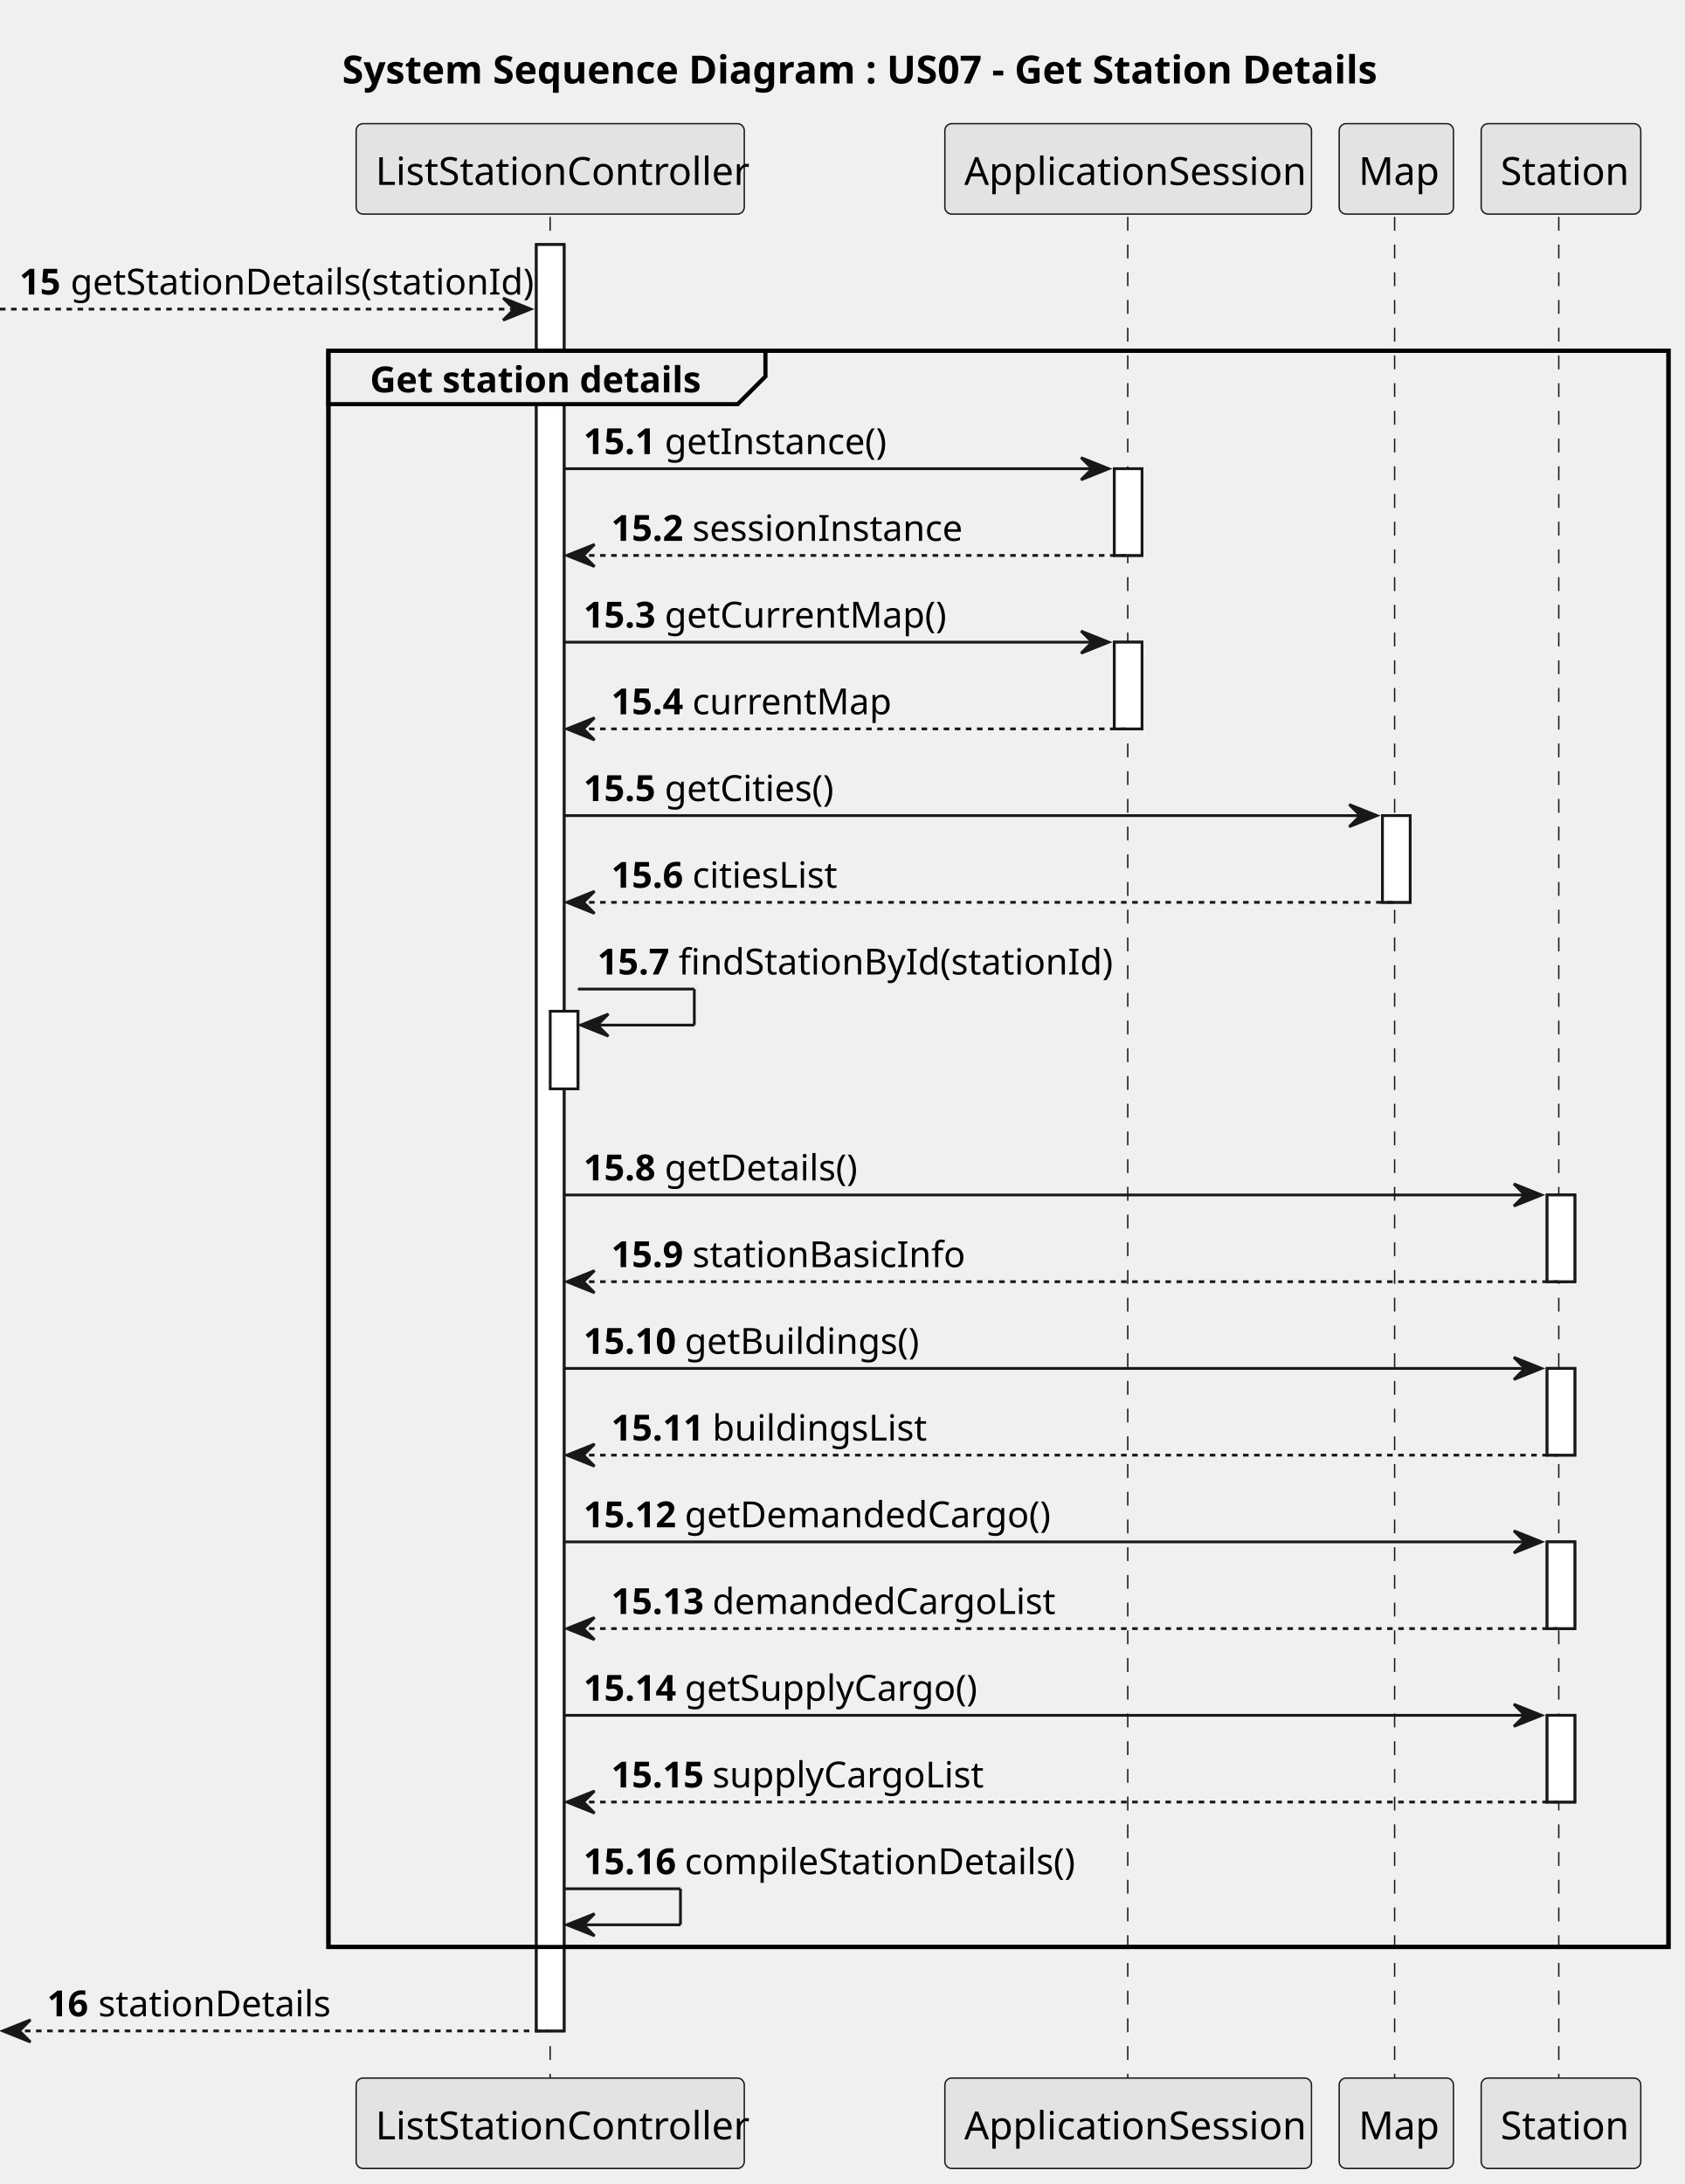
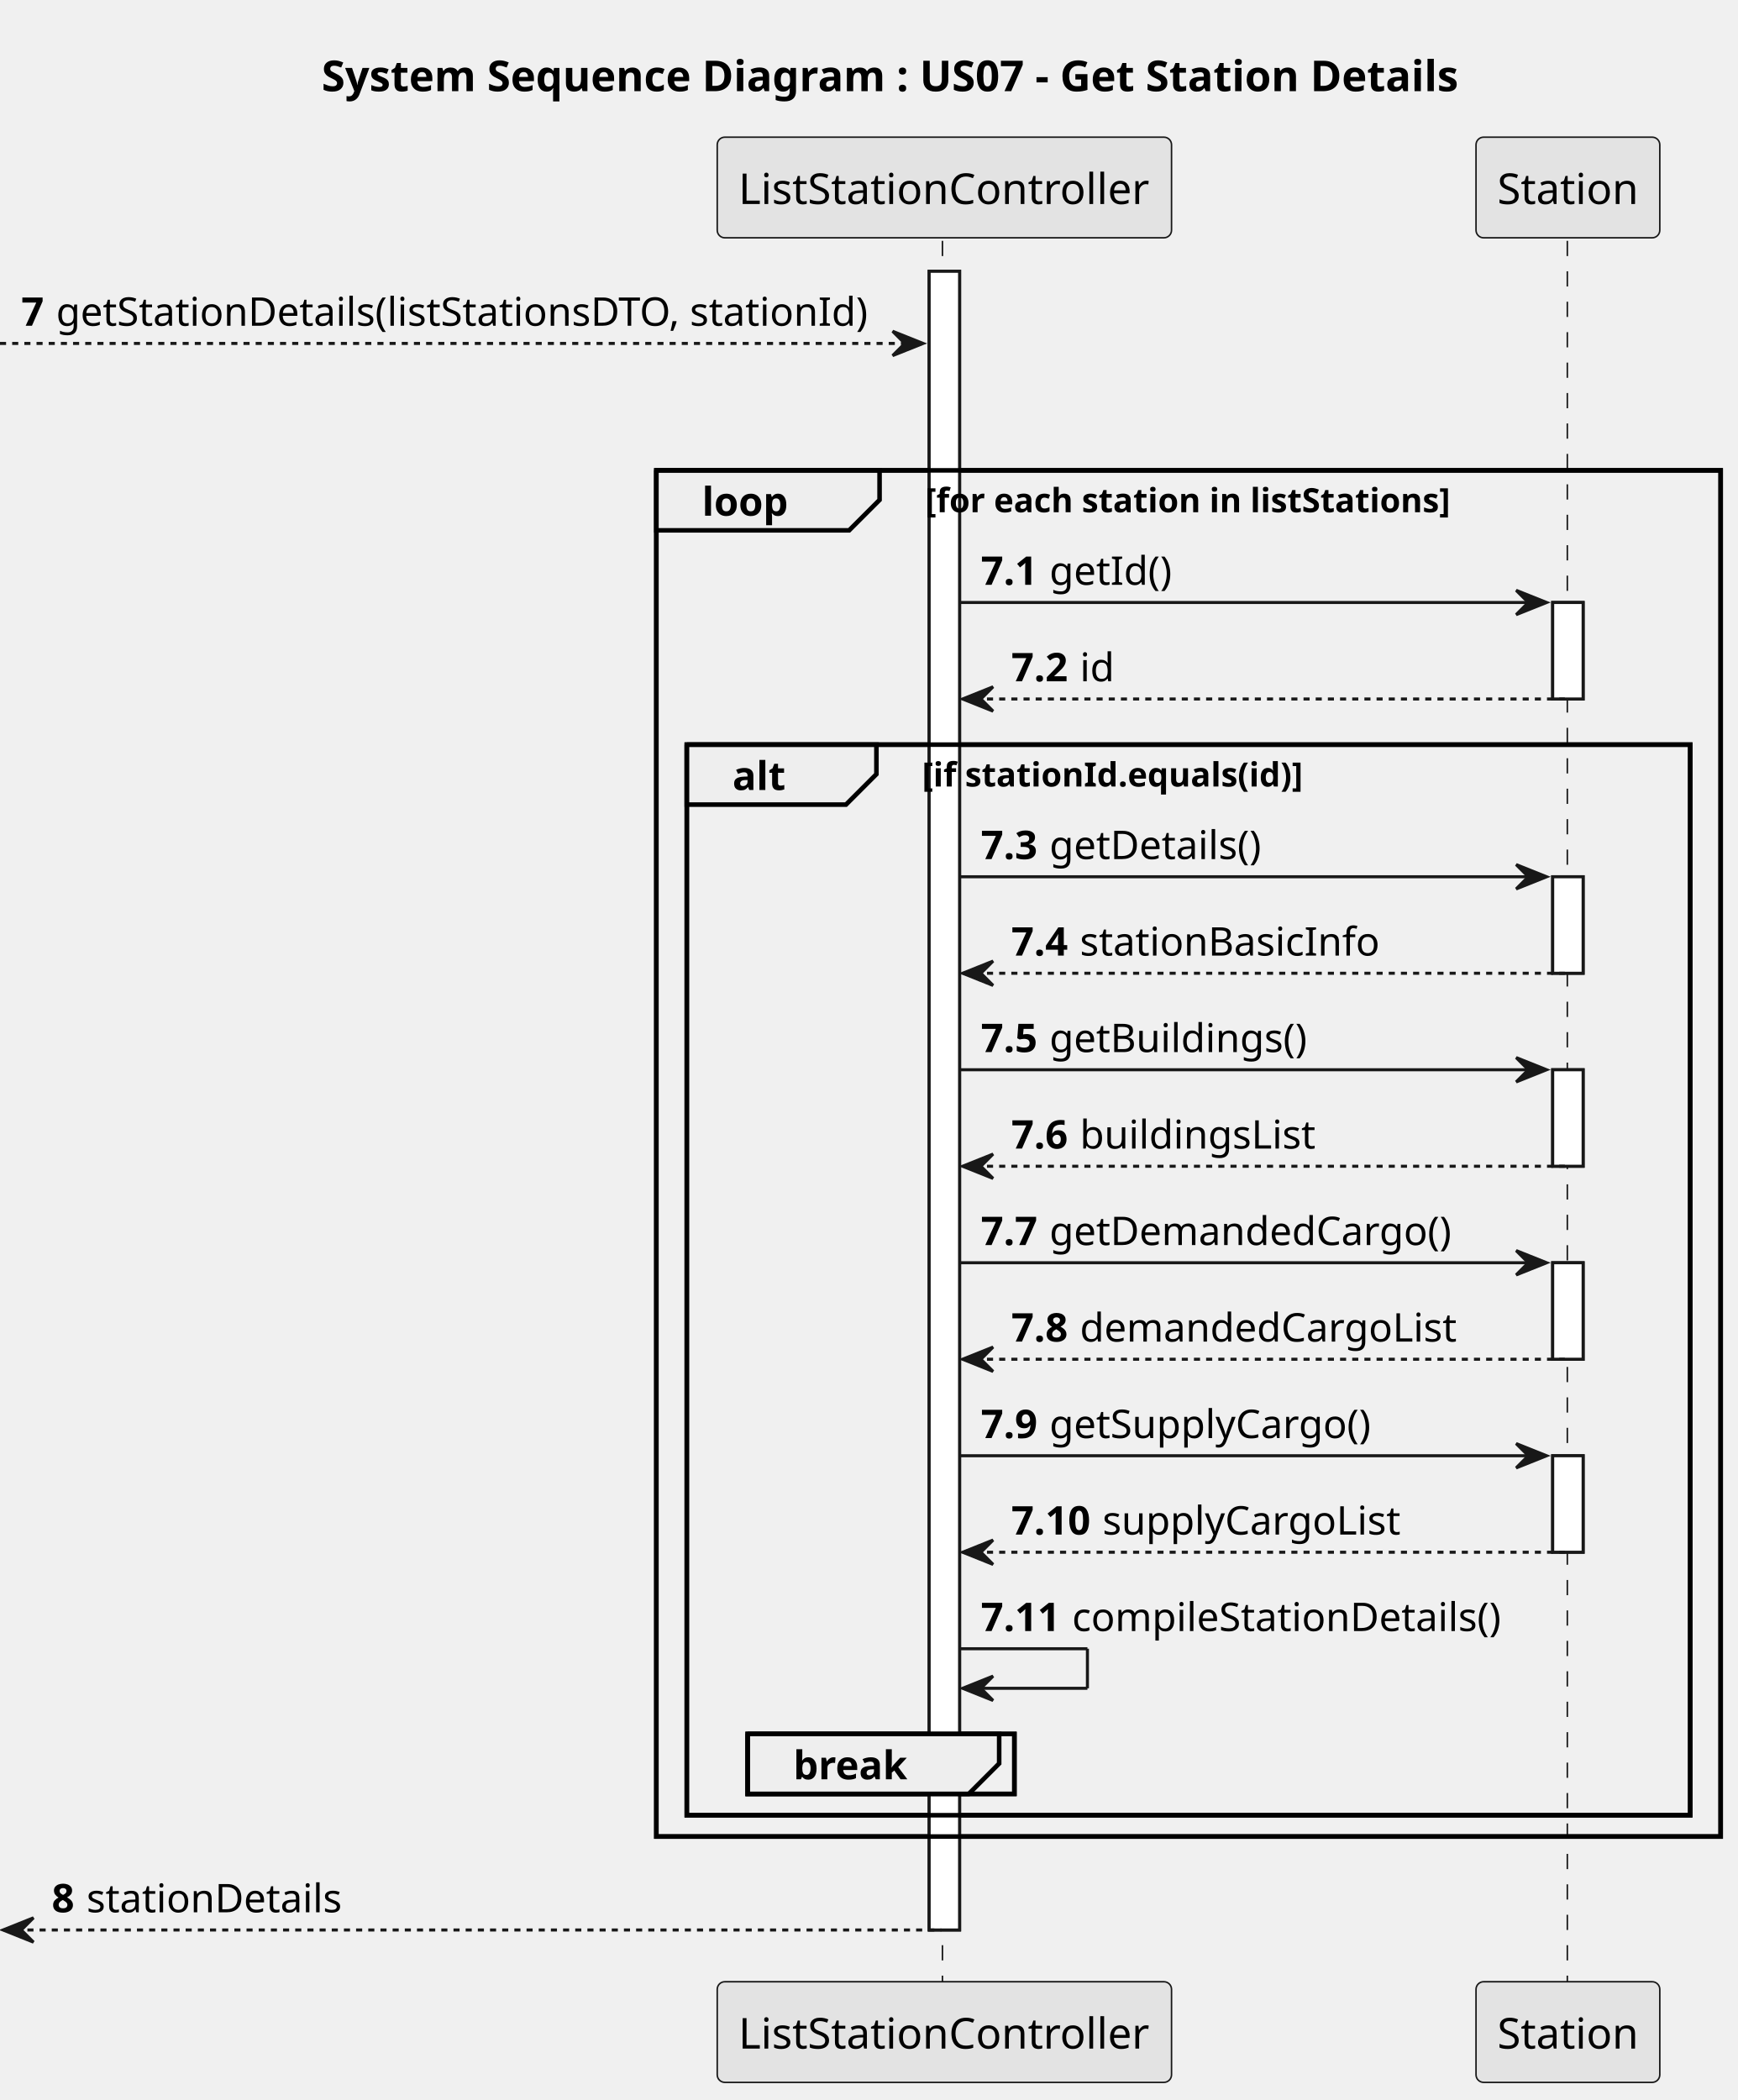
- <svg xmlns="http://www.w3.org/2000/svg" contentStyleType="text/css" height="788px" preserveAspectRatio="none" style="width:608px;height:788px;background:#FFFFFF;" version="1.1" viewBox="0 0 608 788" width="608px" zoomAndPan="magnify">
+ <svg xmlns="http://www.w3.org/2000/svg" contentStyleType="text/css" height="690px" preserveAspectRatio="none" style="width:571px;height:690px;background:#FFFFFF;" version="1.1" viewBox="0 0 571 690" width="571px" zoomAndPan="magnify">
  <defs />
  <g>
-     <text fill="#000000" font-family="sans-serif" font-size="14" font-weight="bold" lengthAdjust="spacing" textLength="364.116" x="123.472" y="30.107">System Sequence Diagram : US07 - Get Station Details</text>
-     <rect fill="#FFFFFF" height="644.529" style="stroke:#181818;stroke-width:1.0;" width="10" x="193.542" y="88.242" />
-     <rect fill="#FFFFFF" height="28" style="stroke:#181818;stroke-width:1.0;" width="10" x="198.542" y="364.861" />
-     <rect fill="#FFFFFF" height="31.291" style="stroke:#181818;stroke-width:1.0;" width="10" x="402.091" y="169.115" />
-     <rect fill="#FFFFFF" height="31.291" style="stroke:#181818;stroke-width:1.0;" width="10" x="402.091" y="231.697" />
-     <rect fill="#FFFFFF" height="31.291" style="stroke:#181818;stroke-width:1.0;" width="10" x="498.856" y="294.279" />
-     <rect fill="#FFFFFF" height="31.291" style="stroke:#181818;stroke-width:1.0;" width="10" x="558.267" y="431.152" />
-     <rect fill="#FFFFFF" height="31.291" style="stroke:#181818;stroke-width:1.0;" width="10" x="558.267" y="493.734" />
-     <rect fill="#FFFFFF" height="31.291" style="stroke:#181818;stroke-width:1.0;" width="10" x="558.267" y="556.316" />
-     <rect fill="#FFFFFF" height="31.291" style="stroke:#181818;stroke-width:1.0;" width="10" x="558.267" y="618.898" />
-     <rect fill="none" height="575.947" style="stroke:#000000;stroke-width:1.5;" width="483.548" x="118.512" y="126.533" />
-     <line style="stroke:#181818;stroke-width:0.5;stroke-dasharray:5.0,5.0;" x1="198.512" x2="198.512" y1="78.242" y2="750.771" />
-     <line style="stroke:#181818;stroke-width:0.5;stroke-dasharray:5.0,5.0;" x1="406.943" x2="406.943" y1="78.242" y2="750.771" />
-     <line style="stroke:#181818;stroke-width:0.5;stroke-dasharray:5.0,5.0;" x1="503.239" x2="503.239" y1="78.242" y2="750.771" />
-     <line style="stroke:#181818;stroke-width:0.5;stroke-dasharray:5.0,5.0;" x1="562.474" x2="562.474" y1="78.242" y2="750.771" />
-     <rect fill="#E3E3E3" height="32.621" rx="2.5" ry="2.5" style="stroke:#181818;stroke-width:0.5;" width="140.061" x="128.512" y="44.621" />
-     <text fill="#000000" font-family="sans-serif" font-size="14" lengthAdjust="spacing" textLength="126.061" x="135.512" y="66.728">ListStationController</text>
-     <rect fill="#E3E3E3" height="32.621" rx="2.5" ry="2.5" style="stroke:#181818;stroke-width:0.5;" width="140.061" x="128.512" y="749.771" />
-     <text fill="#000000" font-family="sans-serif" font-size="14" lengthAdjust="spacing" textLength="126.061" x="135.512" y="771.879">ListStationController</text>
-     <rect fill="#E3E3E3" height="32.621" rx="2.5" ry="2.5" style="stroke:#181818;stroke-width:0.5;" width="132.296" x="340.943" y="44.621" />
-     <text fill="#000000" font-family="sans-serif" font-size="14" lengthAdjust="spacing" textLength="118.296" x="347.943" y="66.728">ApplicationSession</text>
-     <rect fill="#E3E3E3" height="32.621" rx="2.5" ry="2.5" style="stroke:#181818;stroke-width:0.5;" width="132.296" x="340.943" y="749.771" />
-     <text fill="#000000" font-family="sans-serif" font-size="14" lengthAdjust="spacing" textLength="118.296" x="347.943" y="771.879">ApplicationSession</text>
-     <rect fill="#E3E3E3" height="32.621" rx="2.5" ry="2.5" style="stroke:#181818;stroke-width:0.5;" width="41.234" x="483.239" y="44.621" />
-     <text fill="#000000" font-family="sans-serif" font-size="14" lengthAdjust="spacing" textLength="27.234" x="490.239" y="66.728">Map</text>
-     <rect fill="#E3E3E3" height="32.621" rx="2.5" ry="2.5" style="stroke:#181818;stroke-width:0.5;" width="41.234" x="483.239" y="749.771" />
-     <text fill="#000000" font-family="sans-serif" font-size="14" lengthAdjust="spacing" textLength="27.234" x="490.239" y="771.879">Map</text>
-     <rect fill="#E3E3E3" height="32.621" rx="2.5" ry="2.5" style="stroke:#181818;stroke-width:0.5;" width="57.586" x="534.474" y="44.621" />
-     <text fill="#000000" font-family="sans-serif" font-size="14" lengthAdjust="spacing" textLength="43.586" x="541.474" y="66.728">Station</text>
-     <rect fill="#E3E3E3" height="32.621" rx="2.5" ry="2.5" style="stroke:#181818;stroke-width:0.5;" width="57.586" x="534.474" y="749.771" />
-     <text fill="#000000" font-family="sans-serif" font-size="14" lengthAdjust="spacing" textLength="43.586" x="541.474" y="771.879">Station</text>
-     <rect fill="#FFFFFF" height="644.529" style="stroke:#181818;stroke-width:1.0;" width="10" x="193.542" y="88.242" />
-     <rect fill="#FFFFFF" height="28" style="stroke:#181818;stroke-width:1.0;" width="10" x="198.542" y="364.861" />
-     <rect fill="#FFFFFF" height="31.291" style="stroke:#181818;stroke-width:1.0;" width="10" x="402.091" y="169.115" />
-     <rect fill="#FFFFFF" height="31.291" style="stroke:#181818;stroke-width:1.0;" width="10" x="402.091" y="231.697" />
-     <rect fill="#FFFFFF" height="31.291" style="stroke:#181818;stroke-width:1.0;" width="10" x="498.856" y="294.279" />
-     <rect fill="#FFFFFF" height="31.291" style="stroke:#181818;stroke-width:1.0;" width="10" x="558.267" y="431.152" />
-     <rect fill="#FFFFFF" height="31.291" style="stroke:#181818;stroke-width:1.0;" width="10" x="558.267" y="493.734" />
-     <rect fill="#FFFFFF" height="31.291" style="stroke:#181818;stroke-width:1.0;" width="10" x="558.267" y="556.316" />
-     <rect fill="#FFFFFF" height="31.291" style="stroke:#181818;stroke-width:1.0;" width="10" x="558.267" y="618.898" />
-     <polygon fill="#181818" points="181.542,107.533,191.542,111.533,181.542,115.533,185.542,111.533" style="stroke:#181818;stroke-width:1.0;" />
-     <line style="stroke:#181818;stroke-width:1.0;stroke-dasharray:2.0,2.0;" x1="0" x2="187.542" y1="111.533" y2="111.533" />
-     <text fill="#000000" font-family="sans-serif" font-size="13" font-weight="bold" lengthAdjust="spacing" textLength="14.46" x="7" y="106.27">15</text>
-     <text fill="#000000" font-family="sans-serif" font-size="13" lengthAdjust="spacing" textLength="156.083" x="25.46" y="106.27">getStationDetails(stationId)</text>
-     <path d="M118.512,126.533 L276.202,126.533 L276.202,135.824 L266.202,145.824 L118.512,145.824 L118.512,126.533 " fill="#EEEEEE" style="stroke:#000000;stroke-width:1.5;" />
-     <rect fill="none" height="575.947" style="stroke:#000000;stroke-width:1.5;" width="483.548" x="118.512" y="126.533" />
-     <text fill="#000000" font-family="sans-serif" font-size="13" font-weight="bold" lengthAdjust="spacing" textLength="112.69" x="133.512" y="141.561">Get station details</text>
-     <polygon fill="#181818" points="390.091,165.115,400.091,169.115,390.091,173.115,394.091,169.115" style="stroke:#181818;stroke-width:1.0;" />
-     <line style="stroke:#181818;stroke-width:1.0;" x1="203.542" x2="396.091" y1="169.115" y2="169.115" />
-     <text fill="#000000" font-family="sans-serif" font-size="13" font-weight="bold" lengthAdjust="spacing" textLength="25.302" x="210.542" y="163.852">15.1</text>
-     <text fill="#000000" font-family="sans-serif" font-size="13" lengthAdjust="spacing" textLength="75.874" x="239.844" y="163.852">getInstance()</text>
-     <polygon fill="#181818" points="214.542,196.406,204.542,200.406,214.542,204.406,210.542,200.406" style="stroke:#181818;stroke-width:1.0;" />
-     <line style="stroke:#181818;stroke-width:1.0;stroke-dasharray:2.0,2.0;" x1="208.542" x2="406.091" y1="200.406" y2="200.406" />
-     <text fill="#000000" font-family="sans-serif" font-size="13" font-weight="bold" lengthAdjust="spacing" textLength="25.302" x="220.542" y="195.144">15.2</text>
-     <text fill="#000000" font-family="sans-serif" font-size="13" lengthAdjust="spacing" textLength="93.222" x="249.844" y="195.144">sessionInstance</text>
-     <polygon fill="#181818" points="390.091,227.697,400.091,231.697,390.091,235.697,394.091,231.697" style="stroke:#181818;stroke-width:1.0;" />
-     <line style="stroke:#181818;stroke-width:1.0;" x1="203.542" x2="396.091" y1="231.697" y2="231.697" />
-     <text fill="#000000" font-family="sans-serif" font-size="13" font-weight="bold" lengthAdjust="spacing" textLength="25.302" x="210.542" y="226.435">15.3</text>
-     <text fill="#000000" font-family="sans-serif" font-size="13" lengthAdjust="spacing" textLength="95.367" x="239.844" y="226.435">getCurrentMap()</text>
-     <polygon fill="#181818" points="214.542,258.988,204.542,262.988,214.542,266.988,210.542,262.988" style="stroke:#181818;stroke-width:1.0;" />
-     <line style="stroke:#181818;stroke-width:1.0;stroke-dasharray:2.0,2.0;" x1="208.542" x2="406.091" y1="262.988" y2="262.988" />
-     <text fill="#000000" font-family="sans-serif" font-size="13" font-weight="bold" lengthAdjust="spacing" textLength="25.302" x="220.542" y="257.726">15.4</text>
-     <text fill="#000000" font-family="sans-serif" font-size="13" lengthAdjust="spacing" textLength="65.749" x="249.844" y="257.726">currentMap</text>
-     <polygon fill="#181818" points="486.856,290.279,496.856,294.279,486.856,298.279,490.856,294.279" style="stroke:#181818;stroke-width:1.0;" />
-     <line style="stroke:#181818;stroke-width:1.0;" x1="203.542" x2="492.856" y1="294.279" y2="294.279" />
-     <text fill="#000000" font-family="sans-serif" font-size="13" font-weight="bold" lengthAdjust="spacing" textLength="25.302" x="210.542" y="289.017">15.5</text>
-     <text fill="#000000" font-family="sans-serif" font-size="13" lengthAdjust="spacing" textLength="59.236" x="239.844" y="289.017">getCities()</text>
-     <polygon fill="#181818" points="214.542,321.57,204.542,325.57,214.542,329.57,210.542,325.57" style="stroke:#181818;stroke-width:1.0;" />
-     <line style="stroke:#181818;stroke-width:1.0;stroke-dasharray:2.0,2.0;" x1="208.542" x2="502.856" y1="325.57" y2="325.57" />
-     <text fill="#000000" font-family="sans-serif" font-size="13" font-weight="bold" lengthAdjust="spacing" textLength="25.302" x="220.542" y="320.308">15.6</text>
-     <text fill="#000000" font-family="sans-serif" font-size="13" lengthAdjust="spacing" textLength="49.848" x="249.844" y="320.308">citiesList</text>
-     <line style="stroke:#181818;stroke-width:1.0;" x1="208.542" x2="250.542" y1="356.861" y2="356.861" />
-     <line style="stroke:#181818;stroke-width:1.0;" x1="250.542" x2="250.542" y1="356.861" y2="369.861" />
-     <line style="stroke:#181818;stroke-width:1.0;" x1="209.542" x2="250.542" y1="369.861" y2="369.861" />
-     <polygon fill="#181818" points="219.542,365.861,209.542,369.861,219.542,373.861,215.542,369.861" style="stroke:#181818;stroke-width:1.0;" />
-     <text fill="#000000" font-family="sans-serif" font-size="13" font-weight="bold" lengthAdjust="spacing" textLength="25.302" x="215.542" y="351.599">15.7</text>
-     <text fill="#000000" font-family="sans-serif" font-size="13" lengthAdjust="spacing" textLength="145.247" x="244.844" y="351.599">findStationById(stationId)</text>
-     <polygon fill="#181818" points="546.267,427.152,556.267,431.152,546.267,435.152,550.267,431.152" style="stroke:#181818;stroke-width:1.0;" />
-     <line style="stroke:#181818;stroke-width:1.0;" x1="203.542" x2="552.267" y1="431.152" y2="431.152" />
-     <text fill="#000000" font-family="sans-serif" font-size="13" font-weight="bold" lengthAdjust="spacing" textLength="25.302" x="210.542" y="425.89">15.8</text>
-     <text fill="#000000" font-family="sans-serif" font-size="13" lengthAdjust="spacing" textLength="66.466" x="239.844" y="425.89">getDetails()</text>
-     <polygon fill="#181818" points="214.542,458.443,204.542,462.443,214.542,466.443,210.542,462.443" style="stroke:#181818;stroke-width:1.0;" />
-     <line style="stroke:#181818;stroke-width:1.0;stroke-dasharray:2.0,2.0;" x1="208.542" x2="562.267" y1="462.443" y2="462.443" />
-     <text fill="#000000" font-family="sans-serif" font-size="13" font-weight="bold" lengthAdjust="spacing" textLength="25.302" x="220.542" y="457.181">15.9</text>
-     <text fill="#000000" font-family="sans-serif" font-size="13" lengthAdjust="spacing" textLength="91.774" x="249.844" y="457.181">stationBasicInfo</text>
-     <polygon fill="#181818" points="546.267,489.734,556.267,493.734,546.267,497.734,550.267,493.734" style="stroke:#181818;stroke-width:1.0;" />
-     <line style="stroke:#181818;stroke-width:1.0;" x1="203.542" x2="552.267" y1="493.734" y2="493.734" />
-     <text fill="#000000" font-family="sans-serif" font-size="13" font-weight="bold" lengthAdjust="spacing" textLength="32.532" x="210.542" y="488.472">15.10</text>
-     <text fill="#000000" font-family="sans-serif" font-size="13" lengthAdjust="spacing" textLength="79.485" x="247.074" y="488.472">getBuildings()</text>
-     <polygon fill="#181818" points="214.542,521.025,204.542,525.025,214.542,529.025,210.542,525.025" style="stroke:#181818;stroke-width:1.0;" />
-     <line style="stroke:#181818;stroke-width:1.0;stroke-dasharray:2.0,2.0;" x1="208.542" x2="562.267" y1="525.025" y2="525.025" />
-     <text fill="#000000" font-family="sans-serif" font-size="13" font-weight="bold" lengthAdjust="spacing" textLength="32.532" x="220.542" y="519.763">15.11</text>
-     <text fill="#000000" font-family="sans-serif" font-size="13" lengthAdjust="spacing" textLength="71.544" x="257.074" y="519.763">buildingsList</text>
-     <polygon fill="#181818" points="546.267,552.316,556.267,556.316,546.267,560.316,550.267,556.316" style="stroke:#181818;stroke-width:1.0;" />
-     <line style="stroke:#181818;stroke-width:1.0;" x1="203.542" x2="552.267" y1="556.316" y2="556.316" />
-     <text fill="#000000" font-family="sans-serif" font-size="13" font-weight="bold" lengthAdjust="spacing" textLength="32.532" x="210.542" y="551.054">15.12</text>
-     <text fill="#000000" font-family="sans-serif" font-size="13" lengthAdjust="spacing" textLength="125.734" x="247.074" y="551.054">getDemandedCargo()</text>
-     <polygon fill="#181818" points="214.542,583.607,204.542,587.607,214.542,591.607,210.542,587.607" style="stroke:#181818;stroke-width:1.0;" />
-     <line style="stroke:#181818;stroke-width:1.0;stroke-dasharray:2.0,2.0;" x1="208.542" x2="562.267" y1="587.607" y2="587.607" />
-     <text fill="#000000" font-family="sans-serif" font-size="13" font-weight="bold" lengthAdjust="spacing" textLength="32.532" x="220.542" y="582.345">15.13</text>
-     <text fill="#000000" font-family="sans-serif" font-size="13" lengthAdjust="spacing" textLength="117.076" x="257.074" y="582.345">demandedCargoList</text>
-     <polygon fill="#181818" points="546.267,614.898,556.267,618.898,546.267,622.898,550.267,618.898" style="stroke:#181818;stroke-width:1.0;" />
-     <line style="stroke:#181818;stroke-width:1.0;" x1="203.542" x2="552.267" y1="618.898" y2="618.898" />
-     <text fill="#000000" font-family="sans-serif" font-size="13" font-weight="bold" lengthAdjust="spacing" textLength="32.532" x="210.542" y="613.636">15.14</text>
-     <text fill="#000000" font-family="sans-serif" font-size="13" lengthAdjust="spacing" textLength="101.886" x="247.074" y="613.636">getSupplyCargo()</text>
-     <polygon fill="#181818" points="214.542,646.189,204.542,650.189,214.542,654.189,210.542,650.189" style="stroke:#181818;stroke-width:1.0;" />
-     <line style="stroke:#181818;stroke-width:1.0;stroke-dasharray:2.0,2.0;" x1="208.542" x2="562.267" y1="650.189" y2="650.189" />
-     <text fill="#000000" font-family="sans-serif" font-size="13" font-weight="bold" lengthAdjust="spacing" textLength="32.532" x="220.542" y="644.927">15.15</text>
-     <text fill="#000000" font-family="sans-serif" font-size="13" lengthAdjust="spacing" textLength="93.215" x="257.074" y="644.927">supplyCargoList</text>
-     <line style="stroke:#181818;stroke-width:1.0;" x1="203.542" x2="245.542" y1="681.481" y2="681.481" />
-     <line style="stroke:#181818;stroke-width:1.0;" x1="245.542" x2="245.542" y1="681.481" y2="694.481" />
-     <line style="stroke:#181818;stroke-width:1.0;" x1="204.542" x2="245.542" y1="694.481" y2="694.481" />
-     <polygon fill="#181818" points="214.542,690.481,204.542,694.481,214.542,698.481,210.542,694.481" style="stroke:#181818;stroke-width:1.0;" />
-     <text fill="#000000" font-family="sans-serif" font-size="13" font-weight="bold" lengthAdjust="spacing" textLength="32.532" x="210.542" y="676.218">15.16</text>
-     <text fill="#000000" font-family="sans-serif" font-size="13" lengthAdjust="spacing" textLength="133.663" x="247.074" y="676.218">compileStationDetails()</text>
-     <polygon fill="#181818" points="11,728.771,1,732.771,11,736.771,7,732.771" style="stroke:#181818;stroke-width:1.0;" />
-     <line style="stroke:#181818;stroke-width:1.0;stroke-dasharray:2.0,2.0;" x1="5" x2="197.542" y1="732.771" y2="732.771" />
-     <text fill="#000000" font-family="sans-serif" font-size="13" font-weight="bold" lengthAdjust="spacing" textLength="14.46" x="17" y="727.509">16</text>
-     <text fill="#000000" font-family="sans-serif" font-size="13" lengthAdjust="spacing" textLength="78.038" x="35.46" y="727.509">stationDetails</text>
+     <text fill="#000000" font-family="sans-serif" font-size="14" font-weight="bold" lengthAdjust="spacing" textLength="373" x="105.673" y="29.966">System Sequence Diagram : US07 - Get Station Details</text>
+     <rect fill="#FFFFFF" height="545.002" style="stroke:#181818;stroke-width:1.0;" width="10" x="305.288" y="89.136" />
+     <rect fill="#FFFFFF" height="31.706" style="stroke:#181818;stroke-width:1.0;" width="10" x="510.156" y="197.96" />
+     <rect fill="#FFFFFF" height="31.706" style="stroke:#181818;stroke-width:1.0;" width="10" x="510.156" y="288.078" />
+     <rect fill="#FFFFFF" height="31.706" style="stroke:#181818;stroke-width:1.0;" width="10" x="510.156" y="351.49" />
+     <rect fill="#FFFFFF" height="31.706" style="stroke:#181818;stroke-width:1.0;" width="10" x="510.156" y="414.902" />
+     <rect fill="#FFFFFF" height="31.706" style="stroke:#181818;stroke-width:1.0;" width="10" x="510.156" y="478.314" />
+     <rect fill="none" height="448.884" style="stroke:#000000;stroke-width:1.5;" width="349.693" x="215.655" y="154.548" />
+     <rect fill="none" height="351.766" style="stroke:#000000;stroke-width:1.5;" width="329.693" x="225.655" y="244.666" />
+     <rect fill="none" height="19.706" style="stroke:#000000;stroke-width:1.5;" width="87.635" x="245.655" y="569.726" />
+     <line style="stroke:#181818;stroke-width:0.5;stroke-dasharray:5.0,5.0;" x1="309.654" x2="309.654" y1="79.136" y2="652.138" />
+     <line style="stroke:#181818;stroke-width:0.5;stroke-dasharray:5.0,5.0;" x1="514.966" x2="514.966" y1="79.136" y2="652.138" />
+     <rect fill="#E3E3E3" height="33.068" rx="2.5" ry="2.5" style="stroke:#181818;stroke-width:0.5;" width="149.268" x="235.655" y="45.068" />
+     <text fill="#000000" font-family="sans-serif" font-size="14" lengthAdjust="spacing" textLength="135.268" x="242.655" y="67.034">ListStationController</text>
+     <rect fill="#E3E3E3" height="33.068" rx="2.5" ry="2.5" style="stroke:#181818;stroke-width:0.5;" width="149.268" x="235.655" y="651.138" />
+     <text fill="#000000" font-family="sans-serif" font-size="14" lengthAdjust="spacing" textLength="135.268" x="242.655" y="673.104">ListStationController</text>
+     <rect fill="#E3E3E3" height="33.068" rx="2.5" ry="2.5" style="stroke:#181818;stroke-width:0.5;" width="60.382" x="484.966" y="45.068" />
+     <text fill="#000000" font-family="sans-serif" font-size="14" lengthAdjust="spacing" textLength="46.382" x="491.966" y="67.034">Station</text>
+     <rect fill="#E3E3E3" height="33.068" rx="2.5" ry="2.5" style="stroke:#181818;stroke-width:0.5;" width="60.382" x="484.966" y="651.138" />
+     <text fill="#000000" font-family="sans-serif" font-size="14" lengthAdjust="spacing" textLength="46.382" x="491.966" y="673.104">Station</text>
+     <rect fill="#FFFFFF" height="545.002" style="stroke:#181818;stroke-width:1.0;" width="10" x="305.288" y="89.136" />
+     <rect fill="#FFFFFF" height="31.706" style="stroke:#181818;stroke-width:1.0;" width="10" x="510.156" y="197.96" />
+     <rect fill="#FFFFFF" height="31.706" style="stroke:#181818;stroke-width:1.0;" width="10" x="510.156" y="288.078" />
+     <rect fill="#FFFFFF" height="31.706" style="stroke:#181818;stroke-width:1.0;" width="10" x="510.156" y="351.49" />
+     <rect fill="#FFFFFF" height="31.706" style="stroke:#181818;stroke-width:1.0;" width="10" x="510.156" y="414.902" />
+     <rect fill="#FFFFFF" height="31.706" style="stroke:#181818;stroke-width:1.0;" width="10" x="510.156" y="478.314" />
+     <polygon fill="#181818" points="293.288,108.842,303.288,112.842,293.288,116.842,297.288,112.842" style="stroke:#181818;stroke-width:1.0;" />
+     <line style="stroke:#181818;stroke-width:1.0;stroke-dasharray:2.0,2.0;" x1="0" x2="299.288" y1="112.842" y2="112.842" />
+     <text fill="#000000" font-family="sans-serif" font-size="13" font-weight="bold" lengthAdjust="spacing" textLength="7.436" x="7" y="107.033">7</text>
+     <text fill="#000000" font-family="sans-serif" font-size="13" lengthAdjust="spacing" textLength="267.852" x="18.436" y="107.033">getStationDetails(listStationsDTO, stationId)</text>
+     <path d="M215.655,154.548 L288.995,154.548 L288.995,164.254 L278.995,174.254 L215.655,174.254 L215.655,154.548 " fill="#EEEEEE" style="stroke:#000000;stroke-width:1.5;" />
+     <rect fill="none" height="448.884" style="stroke:#000000;stroke-width:1.5;" width="349.693" x="215.655" y="154.548" />
+     <text fill="#000000" font-family="sans-serif" font-size="13" font-weight="bold" lengthAdjust="spacing" textLength="28.34" x="230.655" y="169.445">loop</text>
+     <text fill="#000000" font-family="sans-serif" font-size="11" font-weight="bold" lengthAdjust="spacing" textLength="172.061" x="303.995" y="168.307">[for each station in listStations]</text>
+     <polygon fill="#181818" points="498.156,193.96,508.156,197.96,498.156,201.96,502.156,197.96" style="stroke:#181818;stroke-width:1.0;" />
+     <line style="stroke:#181818;stroke-width:1.0;" x1="315.288" x2="504.156" y1="197.96" y2="197.96" />
+     <text fill="#000000" font-family="sans-serif" font-size="13" font-weight="bold" lengthAdjust="spacing" textLength="18.525" x="322.288" y="192.151">7.1</text>
+     <text fill="#000000" font-family="sans-serif" font-size="13" lengthAdjust="spacing" textLength="40.222" x="344.813" y="192.151">getId()</text>
+     <polygon fill="#181818" points="326.288,225.666,316.288,229.666,326.288,233.666,322.288,229.666" style="stroke:#181818;stroke-width:1.0;" />
+     <line style="stroke:#181818;stroke-width:1.0;stroke-dasharray:2.0,2.0;" x1="320.288" x2="514.156" y1="229.666" y2="229.666" />
+     <text fill="#000000" font-family="sans-serif" font-size="13" font-weight="bold" lengthAdjust="spacing" textLength="18.525" x="332.288" y="223.857">7.2</text>
+     <text fill="#000000" font-family="sans-serif" font-size="13" lengthAdjust="spacing" textLength="11.349" x="354.813" y="223.857">id</text>
+     <path d="M225.655,244.666 L287.958,244.666 L287.958,254.372 L277.958,264.372 L225.655,264.372 L225.655,244.666 " fill="#EEEEEE" style="stroke:#000000;stroke-width:1.5;" />
+     <rect fill="none" height="351.766" style="stroke:#000000;stroke-width:1.5;" width="329.693" x="225.655" y="244.666" />
+     <text fill="#000000" font-family="sans-serif" font-size="13" font-weight="bold" lengthAdjust="spacing" textLength="17.303" x="240.655" y="259.563">alt</text>
+     <text fill="#000000" font-family="sans-serif" font-size="11" font-weight="bold" lengthAdjust="spacing" textLength="124.739" x="302.958" y="258.425">[if stationId.equals(id)]</text>
+     <polygon fill="#181818" points="498.156,284.078,508.156,288.078,498.156,292.078,502.156,288.078" style="stroke:#181818;stroke-width:1.0;" />
+     <line style="stroke:#181818;stroke-width:1.0;" x1="315.288" x2="504.156" y1="288.078" y2="288.078" />
+     <text fill="#000000" font-family="sans-serif" font-size="13" font-weight="bold" lengthAdjust="spacing" textLength="18.525" x="322.288" y="282.269">7.3</text>
+     <text fill="#000000" font-family="sans-serif" font-size="13" lengthAdjust="spacing" textLength="69.563" x="344.813" y="282.269">getDetails()</text>
+     <polygon fill="#181818" points="326.288,315.784,316.288,319.784,326.288,323.784,322.288,319.784" style="stroke:#181818;stroke-width:1.0;" />
+     <line style="stroke:#181818;stroke-width:1.0;stroke-dasharray:2.0,2.0;" x1="320.288" x2="514.156" y1="319.784" y2="319.784" />
+     <text fill="#000000" font-family="sans-serif" font-size="13" font-weight="bold" lengthAdjust="spacing" textLength="18.525" x="332.288" y="313.975">7.4</text>
+     <text fill="#000000" font-family="sans-serif" font-size="13" lengthAdjust="spacing" textLength="98.501" x="354.813" y="313.975">stationBasicInfo</text>
+     <polygon fill="#181818" points="498.156,347.49,508.156,351.49,498.156,355.49,502.156,351.49" style="stroke:#181818;stroke-width:1.0;" />
+     <line style="stroke:#181818;stroke-width:1.0;" x1="315.288" x2="504.156" y1="351.49" y2="351.49" />
+     <text fill="#000000" font-family="sans-serif" font-size="13" font-weight="bold" lengthAdjust="spacing" textLength="18.525" x="322.288" y="345.681">7.5</text>
+     <text fill="#000000" font-family="sans-serif" font-size="13" lengthAdjust="spacing" textLength="84.617" x="344.813" y="345.681">getBuildings()</text>
+     <polygon fill="#181818" points="326.288,379.196,316.288,383.196,326.288,387.196,322.288,383.196" style="stroke:#181818;stroke-width:1.0;" />
+     <line style="stroke:#181818;stroke-width:1.0;stroke-dasharray:2.0,2.0;" x1="320.288" x2="514.156" y1="383.196" y2="383.196" />
+     <text fill="#000000" font-family="sans-serif" font-size="13" font-weight="bold" lengthAdjust="spacing" textLength="18.525" x="332.288" y="377.387">7.6</text>
+     <text fill="#000000" font-family="sans-serif" font-size="13" lengthAdjust="spacing" textLength="77.428" x="354.813" y="377.387">buildingsList</text>
+     <polygon fill="#181818" points="498.156,410.902,508.156,414.902,498.156,418.902,502.156,414.902" style="stroke:#181818;stroke-width:1.0;" />
+     <line style="stroke:#181818;stroke-width:1.0;" x1="315.288" x2="504.156" y1="414.902" y2="414.902" />
+     <text fill="#000000" font-family="sans-serif" font-size="13" font-weight="bold" lengthAdjust="spacing" textLength="18.525" x="322.288" y="409.093">7.7</text>
+     <text fill="#000000" font-family="sans-serif" font-size="13" lengthAdjust="spacing" textLength="132.184" x="344.813" y="409.093">getDemandedCargo()</text>
+     <polygon fill="#181818" points="326.288,442.608,316.288,446.608,326.288,450.608,322.288,446.608" style="stroke:#181818;stroke-width:1.0;" />
+     <line style="stroke:#181818;stroke-width:1.0;stroke-dasharray:2.0,2.0;" x1="320.288" x2="514.156" y1="446.608" y2="446.608" />
+     <text fill="#000000" font-family="sans-serif" font-size="13" font-weight="bold" lengthAdjust="spacing" textLength="18.525" x="332.288" y="440.799">7.8</text>
+     <text fill="#000000" font-family="sans-serif" font-size="13" lengthAdjust="spacing" textLength="123.955" x="354.813" y="440.799">demandedCargoList</text>
+     <polygon fill="#181818" points="498.156,474.314,508.156,478.314,498.156,482.314,502.156,478.314" style="stroke:#181818;stroke-width:1.0;" />
+     <line style="stroke:#181818;stroke-width:1.0;" x1="315.288" x2="504.156" y1="478.314" y2="478.314" />
+     <text fill="#000000" font-family="sans-serif" font-size="13" font-weight="bold" lengthAdjust="spacing" textLength="18.525" x="322.288" y="472.505">7.9</text>
+     <text fill="#000000" font-family="sans-serif" font-size="13" lengthAdjust="spacing" textLength="105.703" x="344.813" y="472.505">getSupplyCargo()</text>
+     <polygon fill="#181818" points="326.288,506.02,316.288,510.02,326.288,514.02,322.288,510.02" style="stroke:#181818;stroke-width:1.0;" />
+     <line style="stroke:#181818;stroke-width:1.0;stroke-dasharray:2.0,2.0;" x1="320.288" x2="514.156" y1="510.02" y2="510.02" />
+     <text fill="#000000" font-family="sans-serif" font-size="13" font-weight="bold" lengthAdjust="spacing" textLength="25.961" x="332.288" y="504.211">7.10</text>
+     <text fill="#000000" font-family="sans-serif" font-size="13" lengthAdjust="spacing" textLength="98.059" x="362.249" y="504.211">supplyCargoList</text>
+     <line style="stroke:#181818;stroke-width:1.0;" x1="315.288" x2="357.288" y1="541.726" y2="541.726" />
+     <line style="stroke:#181818;stroke-width:1.0;" x1="357.288" x2="357.288" y1="541.726" y2="554.726" />
+     <line style="stroke:#181818;stroke-width:1.0;" x1="316.288" x2="357.288" y1="554.726" y2="554.726" />
+     <polygon fill="#181818" points="326.288,550.726,316.288,554.726,326.288,558.726,322.288,554.726" style="stroke:#181818;stroke-width:1.0;" />
+     <text fill="#000000" font-family="sans-serif" font-size="13" font-weight="bold" lengthAdjust="spacing" textLength="25.961" x="322.288" y="535.917">7.11</text>
+     <text fill="#000000" font-family="sans-serif" font-size="13" lengthAdjust="spacing" textLength="140.907" x="352.249" y="535.917">compileStationDetails()</text>
+     <path d="M245.655,569.726 L328.29,569.726 L328.29,579.432 L318.29,589.432 L245.655,589.432 L245.655,569.726 " fill="#EEEEEE" style="stroke:#000000;stroke-width:1.5;" />
+     <rect fill="none" height="19.706" style="stroke:#000000;stroke-width:1.5;" width="87.635" x="245.655" y="569.726" />
+     <text fill="#000000" font-family="sans-serif" font-size="13" font-weight="bold" lengthAdjust="spacing" textLength="37.635" x="260.654" y="584.623">break</text>
+     <polygon fill="#181818" points="11,630.138,1,634.138,11,638.138,7,634.138" style="stroke:#181818;stroke-width:1.0;" />
+     <line style="stroke:#181818;stroke-width:1.0;stroke-dasharray:2.0,2.0;" x1="5" x2="309.288" y1="634.138" y2="634.138" />
+     <text fill="#000000" font-family="sans-serif" font-size="13" font-weight="bold" lengthAdjust="spacing" textLength="7.436" x="17" y="628.329">8</text>
+     <text fill="#000000" font-family="sans-serif" font-size="13" lengthAdjust="spacing" textLength="83.902" x="28.436" y="628.329">stationDetails</text>
  </g>
</svg>
